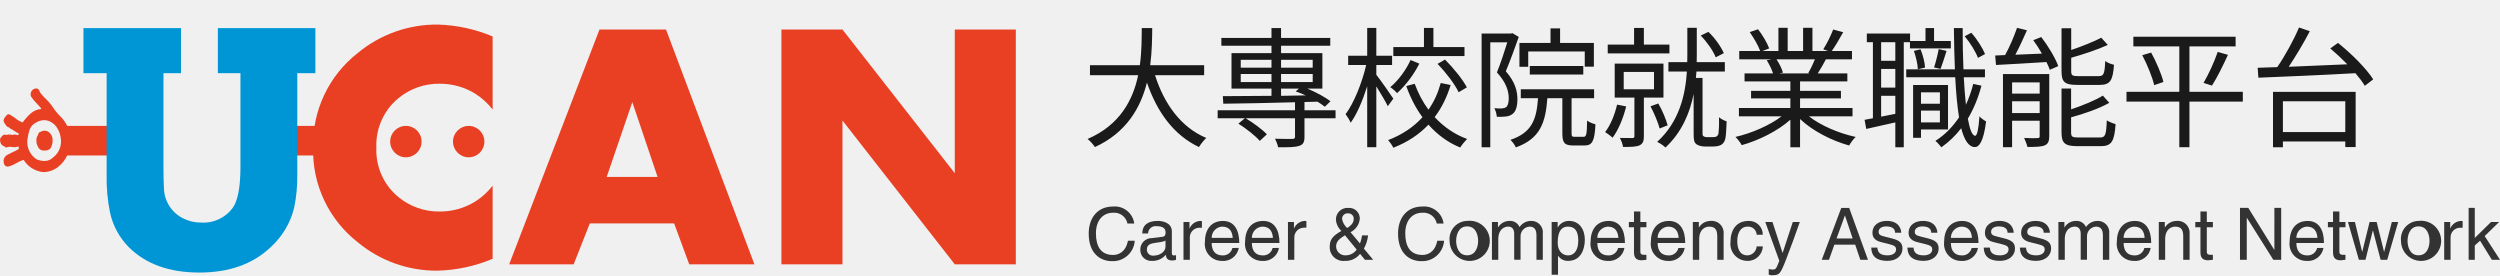
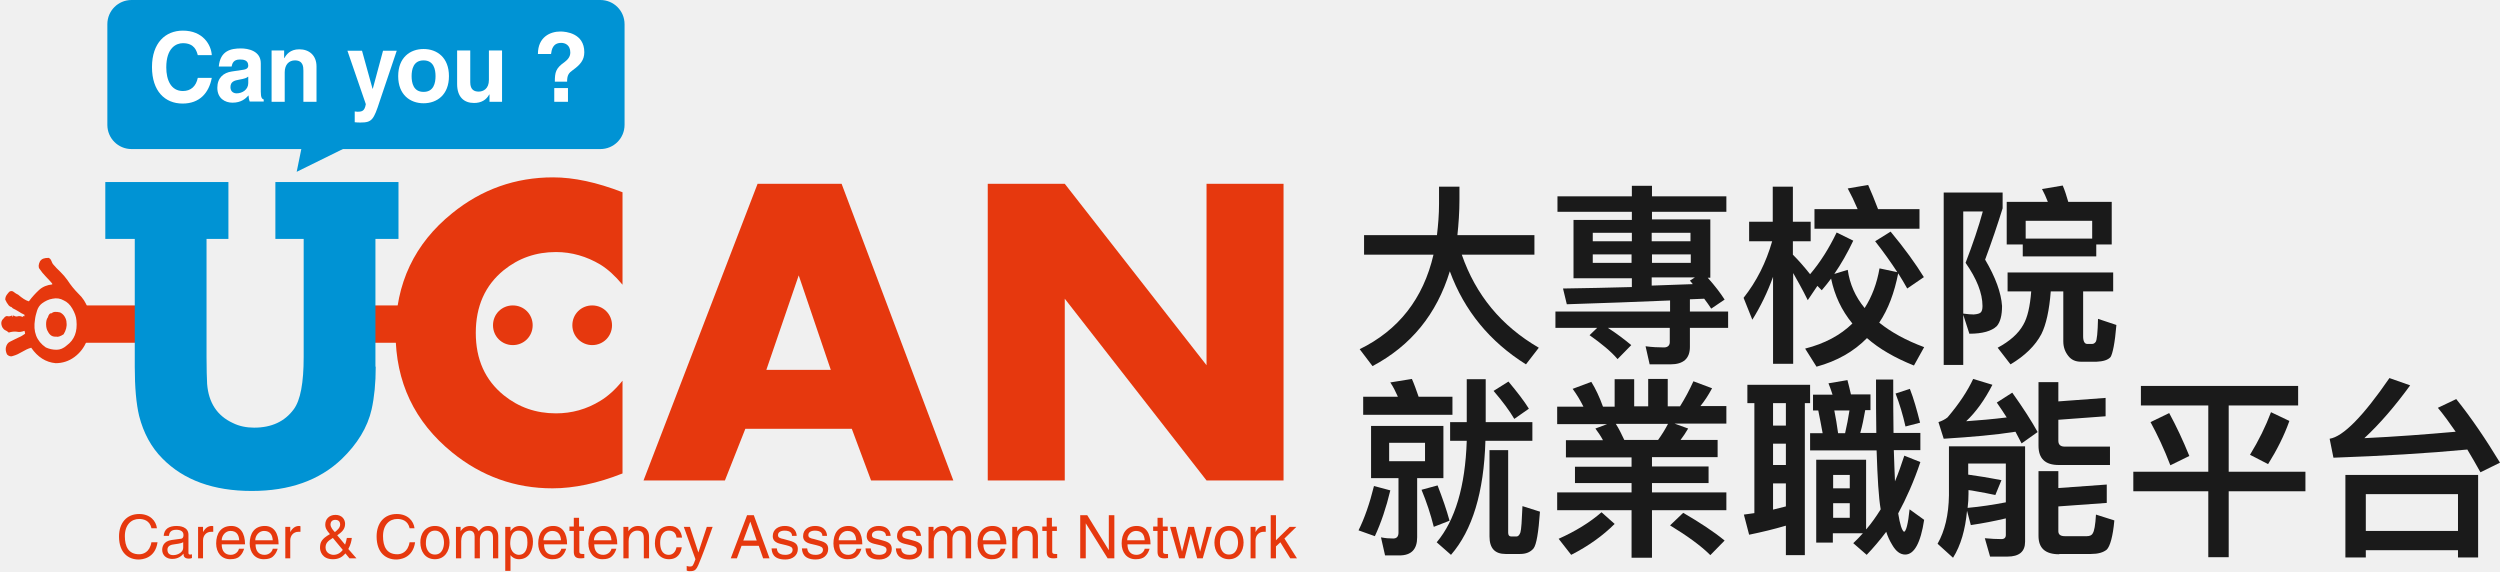
- <svg xmlns="http://www.w3.org/2000/svg" width="346.896" height="38.194" viewBox="0 0 346.896 38.194">
-   <g id="Group_19165" data-name="Group 19165" transform="translate(-24.106 -12.099)">
-     <path id="Path_41319" data-name="Path 41319" d="M29.356,55.324a1.137,1.137,0,0,0-.2.73,1.53,1.53,0,0,0,.2.811.864.864,0,0,0,.924.568,1.089,1.089,0,0,0,.792-.244,2.045,2.045,0,0,0,.329-1.3,1.236,1.236,0,0,0-.2-.648,1.265,1.265,0,0,0-.527-.486,1,1,0,0,0-.924.081Q29.488,54.837,29.356,55.324ZM28.5,49.163a.788.788,0,0,0-.066.811,5.923,5.923,0,0,0,.693.851,10.223,10.223,0,0,1,.692.77v.081a2.486,2.486,0,0,0-1.451.608,7.77,7.77,0,0,0-1.121,1.257,3.507,3.507,0,0,1-1.187-.729,2.742,2.742,0,0,1-.528-.324.368.368,0,0,0-.462,0q-.131.163-.3.364a.818.818,0,0,0-.165.527,2.6,2.6,0,0,0,.4.649.357.357,0,0,0,.264.162c.044,0,.11.054.2.162a5.233,5.233,0,0,1,.627.365,5.046,5.046,0,0,0,.626.364c0,.162-.033.217-.1.162s-.1-.027-.1.081a.624.624,0,0,0-.527-.081.618.618,0,0,1-.527-.082q-.132.325-.132,0a.556.556,0,0,1-.494.082c-.154-.054-.319.028-.495.243-.264.217-.308.541-.132.973a.679.679,0,0,0,.329.324,1.6,1.6,0,0,1,.4.243,1.614,1.614,0,0,1,.857-.081,1.582,1.582,0,0,0,.857-.081.85.85,0,0,1,.067.324,2.079,2.079,0,0,1-.462.284q-.263.121-.593.284t-.627.324a.991.991,0,0,0-.429.648,1.15,1.15,0,0,0,.132.73.543.543,0,0,0,.66.162,4.21,4.21,0,0,0,.989-.445,4.368,4.368,0,0,1,.99-.447,3.621,3.621,0,0,0,2.7,1.7,3.336,3.336,0,0,0,2.045-.689,4.178,4.178,0,0,0,1.385-1.824.867.867,0,0,0,.264-.04.317.317,0,0,1,.264.04l.132-.081H37.2q1.914-.079,3.923-.04t3.924.04c.4-.024.792-.037,1.179-.045v-3.44h-.783q-2.375,0-4.716.081t-4.847.081a4.408,4.408,0,0,1-.825-.081,1.194,1.194,0,0,0-.758.081.453.453,0,0,0-.429-.081.224.224,0,0,1-.3-.081,4.316,4.316,0,0,0-1.022-1.58,9.086,9.086,0,0,1-1.22-1.5,5.389,5.389,0,0,0-.759-.891,8.686,8.686,0,0,1-.759-.811,1.6,1.6,0,0,1-.231-.405.55.55,0,0,0-.3-.324A.735.735,0,0,0,28.5,49.163Zm2.638,4.3a2.185,2.185,0,0,1,.923.891,3.1,3.1,0,0,1,.462,1.3A2.761,2.761,0,0,1,31.466,58.4a1.638,1.638,0,0,1-1.122.486,2.815,2.815,0,0,1-1.187-.243,2.886,2.886,0,0,1-1.187-3.08,5.3,5.3,0,0,1,.231-.973,1.757,1.757,0,0,1,.56-.811,2.747,2.747,0,0,1,1.155-.527A1.78,1.78,0,0,1,31.137,53.459Z" transform="translate(0 -24.45)" fill="#e94024" />
-     <rect id="Rectangle_1579" data-name="Rectangle 1579" width="7.009" height="4.103" transform="translate(33.03 29.568)" fill="#e94024" />
-     <rect id="Rectangle_1580" data-name="Rectangle 1580" width="7.009" height="4.103" transform="translate(62.262 29.568)" fill="#e94024" />
-     <g id="Group_19161" data-name="Group 19161" transform="translate(38.904 18.823)">
-       <path id="Path_41320" data-name="Path 41320" d="M94.828,49.7a21.116,21.116,0,0,1-.444,4.664A10.856,10.856,0,0,1,91.1,59.823Q87.41,63.31,81.235,63.31q-6.285,0-9.817-3.554a9.734,9.734,0,0,1-2.554-4.686,23.554,23.554,0,0,1-.488-5.375V32.216H76.26v16.4q0,1.975.067,2.951a4.775,4.775,0,0,0,2.821,4.3,5.382,5.382,0,0,0,2.354.51,5.034,5.034,0,0,0,4.353-2.02q1.088-1.487,1.088-5.747v-16.4h7.884Z" transform="translate(-68.376 -32.216)" fill="#0096d5" />
+ <svg xmlns="http://www.w3.org/2000/svg" version="1.1" id="圖層_1" x="0px" y="0px" viewBox="0 0 857 195.8" style="enable-background:new 0 0 857 195.8;" xml:space="preserve">
+   <style type="text/css">
+ 	.st0{fill:#1A1A1A;}
+ 	.st1{fill:#E6380E;}
+ 	.st2{fill:#0093D4;}
+ 	.st3{fill:#FFFFFF;}
+ </style>
+   <g>
+     <g>
+       <path class="st0" d="M492.6,80.5c0.4-3.4,0.7-6.9,0.7-10.6v-5.9h7v4.4c0,4.3-0.3,8.4-0.7,12.2H526v6.7h-24.9    c4.8,13.8,13.5,24.4,26.4,31.9l-4.4,5.7C510.8,117.2,502,106.6,497,93c-4.5,14.7-13.3,25.5-26.5,32.5l-4.4-5.8    c13.3-6.5,21.8-17.3,25.3-32.4h-23.8v-6.7H492.6z" />
+       <path class="st0" d="M559.4,75.2v-2.6h-25.5v-5.3h25.5v-3.6h6.9v3.6h25.5v5.3h-25.5v2.6h20v20h-0.9c2.5,2.8,4.4,5.3,5.8,7.5    l-4.6,3.1c-0.7-1.1-1.5-2.2-2.4-3.4l-4.9,0.2v4.2h13.1v5.6h-13.1v6.5c0,4-2.2,6-6.7,6h-7.1l-1.4-6.2c2.2,0.3,4.4,0.4,6.3,0.4    c1.3,0,2-0.7,2-1.8v-4.9h-21.2c3.1,2,5.7,4,8,5.9l-4.7,4.8c-2.2-2.6-5.5-5.3-9.6-8.2l2.6-2.5h-14.3v-5.6h39.3v-3.8    c-11.4,0.5-23.2,0.9-35.4,1.3l-1.3-5.4c8-0.1,15.8-0.3,23.6-0.5v-3h-20v-20H559.4z M559.4,82.7v-2.9H546v2.9H559.4z M559.4,87.2    H546v2.9h13.3V87.2z M566.2,82.7h13.3v-2.9h-13.3V82.7z M579.6,87.2h-13.3v2.9h13.3V87.2z M579.3,96.2l1.7-1.1h-14.8v2.8l14.1-0.5    L579.3,96.2z" />
+       <path class="st0" d="M607.7,76V64h6.9V76h6.1v6.7h-6.1v4.6c2,2,4,4.3,5.9,6.7c3.5-4.1,6.5-8.9,9.1-14.3l5.7,2.8    c-2,4.2-4.1,7.9-6.5,11.4l4.6-1.4c0.7,4.9,2.6,9.2,5.8,13.1c2.5-3.9,4.2-8.4,5.1-13.6l6.1,1.3c-2.2-3.4-4.7-6.9-7.6-10.6l5.3-3.3    c4.9,5.9,8.7,11.2,11.4,15.6l-5.7,3.9c-0.9-1.7-2-3.4-3.1-5.2c-1.3,6.6-3.4,12.3-6.5,16.9c4.1,3.3,9.2,6.1,15.4,8.4l-3.5,6.3    c-6.5-2.6-11.9-5.7-16.1-9.4c-4.5,4.6-10.3,7.9-17.3,9.8l-3.9-6.2c6.7-1.7,12.1-4.6,16.2-8.6c-3.7-4.5-6.1-9.6-7.3-15.4    c-1.1,1.5-2.2,2.8-3.2,4L623,98l-3.3,4.9c-1.8-3.7-3.6-6.8-5-9.3v31.1h-6.9V94.9c-1.9,5.3-4.3,10.2-7.1,14.7l-3-7.5    c4.5-5.7,7.7-12.1,9.8-19.4h-7.9V76H607.7z M636.8,71.7c-1.1-2.6-2.2-4.9-3.4-7.1l7-1.2c1.1,2.4,2.2,5.2,3.4,8.3H658v6.7h-36v-6.7    H636.8z" />
+       <path class="st0" d="M686.5,66v5.4c-1.7,5.5-3.7,11.4-6,17.6c3.6,6.1,5.5,11.4,5.8,15.9c0,3.2-0.6,5.5-1.8,6.9    c-1.8,1.7-4.9,2.6-9.4,2.6l-2.1-6.5v17.2h-6.7V66H686.5z M676.6,107.8c1.2-0.1,2-0.3,2.4-0.7c0.4-0.4,0.6-1.1,0.6-2.2    c0-4.4-2-9.4-5.8-14.8c2.5-6.5,4.5-12.4,5.9-17.6H673v35C674.5,107.7,675.7,107.8,676.6,107.8z M724.4,93.4v6.5h-10.3v15.4    c0,1.7,0.5,2.6,1.4,2.6h1.7c0.5,0,0.9-0.3,1.2-0.7c0.4-0.5,0.7-3.2,0.8-7.9l6.3,2.1c-0.5,6.2-1.3,9.9-2,11c-0.9,1-2.5,1.5-4.8,1.6    h-5.3c-2,0-3.4-0.7-4.4-2c-1.1-1.4-1.7-3-1.7-5V99.9H703c-0.5,6.5-1.6,11.4-3.2,14.6c-2.1,4-5.7,7.5-10.6,10.4l-4.4-5.7    c4.1-2.2,7.1-4.8,8.8-7.9c1.4-2.4,2.3-6.2,2.7-11.4h-8.1v-6.5H724.4z M723.9,83.8h-5.3v4.1h-25.2v-4.1h-5.5V69.2h14.1    c-0.6-1.6-1.3-3.1-2-4.4l7.1-1.2c0.7,1.6,1.3,3.5,1.9,5.6h14.9V83.8z M717.2,81.8v-6.1h-22.8v6.1H717.2z" />
+       <path class="st0" d="M476.6,168.1c-1.4,5.9-3.2,11.2-5.3,15.7l-5.6-2c2-4,3.8-9.1,5.3-15.2L476.6,168.1z M479.2,136    c-0.8-1.8-1.6-3.4-2.6-4.9l7.4-1.2c0.8,1.8,1.5,3.8,2.3,6.1h11.6v6.2h-30.6V136H479.2z M494.8,146v17.9h-9v20.3    c0,4.1-2,6.2-6.1,6.2h-4.9l-1.4-6.2c1.5,0.3,2.8,0.4,4.2,0.4c1.2,0,1.8-0.7,1.8-2v-18.7h-9.4V146H494.8z M488.5,151.8h-12.3v6.3    h12.3V151.8z M496.9,178.5l-5.4,2.1c-1.1-4.4-2.5-8.6-4.2-12.7l5.5-1.5C494.5,170.8,495.9,174.8,496.9,178.5z M509.3,130v14.7h16    v6.4h-16.1c-0.5,17.7-4.5,30.7-11.8,39.1l-4.9-4.3c6.3-7.5,9.8-19.1,10.3-34.8h-5.7v-6.4h5.7V130H509.3z M516.1,189.9    c-3.7,0-5.5-2-5.5-6v-29.6h6.4v28.3c0,0.8,0.3,1.3,1.1,1.3h1.8c0.5,0,1-0.5,1.3-1.4c0.3-1,0.5-4,0.7-9l6,1.9    c-0.5,7.1-1.2,11.3-2.2,12.6c-1.1,1.3-2.6,1.9-4.6,1.9H516.1z M524.1,140.1l-5,3.5c-1.7-2.9-4.1-6.1-7.1-9.6l5.1-3.2    C520.1,134.4,522.5,137.5,524.1,140.1z" />
+       <path class="st0" d="M560.2,129.9v9.4h4.8v-9.4h6.7v9.4h4.2c1.7-2.7,3.2-5.5,4.6-8.6l6.4,2.4c-1.3,2.4-2.6,4.4-4,6.1h8.9v6h-17.8    l4.7,1.7c-0.8,1.4-1.7,2.7-2.6,3.9h12.7v5.9h-22.5v3.2h19.4v5.7h-19.4v3.2h25.5v6.1h-25.5v16.3h-7v-16.3h-25.5v-6.1h25.5v-3.2    h-19.4V160h19.4v-3.2h-22.5v-5.9h12.7c-0.8-1.5-1.7-2.8-2.6-4l4-1.5h-17.1v-6h9c-1.1-2.2-2.3-4.2-3.7-6.1l6.4-2.4    c1.5,2.4,2.8,5.2,4,8.5h4v-9.4H560.2z M553.5,179.6c-4,4-9,7.6-14.9,10.6l-4.3-5.5c5.8-2.6,10.7-5.6,14.7-9.1L553.5,179.6z     M553.9,145.3c1.1,1.7,2,3.6,2.9,5.5h11.6c1.3-1.8,2.4-3.6,3.4-5.5H553.9z M591.2,185.3l-4.9,5c-3.2-3.2-7.9-6.6-13.8-10.2    l4.5-4.3C582.5,179,587.3,182.1,591.2,185.3z" />
+       <path class="st0" d="M620.5,131.9v6.3h-1.8v52.1h-6.5v-10.1c-4.1,1.2-8.2,2.2-12.6,3.1l-1.8-6.9l3.6-0.5v-37.7H599v-6.3H620.5z     M612.2,145.9v-7.7h-4.4v7.7H612.2z M612.2,159.4v-7.3h-4.4v7.3H612.2z M612.2,173.6v-7.9h-4.4v9    C609.3,174.3,610.7,174,612.2,173.6z M639.8,181.4c1.8-2.1,3.4-4.4,4.9-6.8c-0.7-4-1.1-10.8-1.4-20.2h-22.8v-5.9h4.3    c-0.5-2.8-1-5.3-1.5-7.8h-1.8v-5.4h6.7c-0.5-1.5-0.9-2.7-1.4-3.9l6.5-1.1c0.4,1.5,0.8,3.1,1.2,4.9h6.7v5.4h-1.8    c-0.5,2.8-1,5.4-1.7,7.8h5.5c-0.1-5.4-0.1-11.5-0.1-18.3h5.9c0,6.9,0,12.9,0.1,18.3h9.2v5.9h-9.1c0.1,4.1,0.3,7.7,0.4,10.7    c1.2-2.8,2.2-5.8,3.2-8.8l5.5,2.2c-2.2,6.6-4.8,12.4-7.6,17.6c0.6,3.8,1.3,5.9,2,6.3c0.7-0.1,1.4-2.7,1.9-7.7l5,3.6    c-1.2,7.9-3.4,11.9-6.5,11.9c-1.7,0-3.2-1.1-4.5-3.4c-0.8-1.3-1.5-2.8-2-4.4c-2.2,2.9-4.4,5.5-6.7,7.9l-4.6-4    c1.2-1.1,2.2-2.2,3.3-3.4h-10.3v3.2h-5.7v-28.4h17.1V181.4z M634.1,167.4v-4.6h-5.7v4.6H634.1z M634.1,177.5v-5h-5.7v5H634.1z     M634,140.7h-5.2c0.5,2.4,0.9,5,1.3,7.8h2.4C633.1,145.9,633.6,143.3,634,140.7z M658.2,144.9l-5,1.3c-0.9-4-2-7.7-3.4-11.3    l4.9-1.6C656,136.6,657.1,140.5,658.2,144.9z" />
+       <path class="st0" d="M669.5,191.2l-5.3-4.8c2.5-4.4,3.8-9.9,3.9-16.6V153h26.1v32.7c0,3.4-2,5.1-6.1,5.1h-5.9l-1.8-6.3    c2,0.2,4,0.3,5.7,0.3c1,0,1.5-0.5,1.5-1.4v-5.7c-3.8,0.9-7.9,1.7-12,2.3l-1.3-4.9C673.7,181.5,672.2,186.9,669.5,191.2z     M698.5,148.1L693,152c-0.7-1.3-1.4-2.6-2.1-4c-6.9,1.1-15.1,1.8-24.6,2.4l-1.8-5.7c1.2-0.4,2.2-0.9,3.1-1.6    c4-4.7,6.9-9.1,8.8-13.2l6.6,2c-2.6,5.1-5.6,9.3-9,12.5c4.4-0.3,9-0.7,13.9-1.3c-1.1-1.7-2.2-3.4-3.4-5.1l5.3-3.4    C693.5,139.8,696.4,144.3,698.5,148.1z M684,169.7c-2.2-0.5-4.4-0.9-6.7-1.3c-0.9-0.2-1.7-0.3-2.5-0.4v1.3c0,1.6-0.1,3.2-0.3,4.8    c4.5-0.4,8.9-1.1,13.1-1.9v-13.3h-12.9v3.8l5.3,0.8c1.6,0.3,3.6,0.6,6.1,1.1L684,169.7z M705.9,190c-4.8,0-7.1-2.1-7.1-6.3v-22.2    h6.8v5.8l16.6-1.2v6.3l-16.6,1.2v8.5c0,1.1,0.7,1.7,2.2,1.7h7.6c0.9,0,1.7-0.3,2-1c0.5-0.7,0.9-2.8,1.1-6.4l6.3,2    c-0.5,5.6-1.5,8.9-2.6,10c-1.2,1-3,1.5-5.4,1.5H705.9z M705.6,131.1v6.5l16.2-1.2v6.3l-16.2,1.2v7.2c0,1.3,0.7,2,2.2,2h15.5v6.3    h-17.6c-4.6,0-6.9-2.2-6.9-6.6v-21.8H705.6z" />
+       <path class="st0" d="M787.8,132.3v6.7H764v22.7h26.3v6.7H764v22.6h-7v-22.6h-25.7v-6.7H757V139h-23.1v-6.7H787.8z M750.5,156.3    l-6.5,3.2c-2.1-5.5-4.4-10.4-6.8-14.8l6.4-3.1C746,146,748.3,150.9,750.5,156.3z M784.8,144.3c-1.8,5.1-4.3,10-7.3,14.8l-6.2-3.2    c3-4.9,5.4-9.8,7.2-14.6L784.8,144.3z" />
+       <path class="st0" d="M798.6,150.4c4.6-0.7,11.5-7.7,20.5-20.8l7.1,2.5c-5.1,7-10.3,13.1-15.7,18.1c10.7-0.5,21.1-1.3,31.3-2.2    c-2-2.9-4-5.7-6.1-8.2l6.3-3c5.3,6.6,10.2,13.9,15,21.8l-6.7,3.3c-1.5-2.7-3-5.3-4.5-7.8c-13.7,1.3-29,2.2-45.9,2.8L798.6,150.4z     M849.6,191.1h-7v-2.5H811v2.5h-7v-28.3h45.5V191.1z M842.6,182v-12.6H811V182H842.6z" />
    </g>
-     <rect id="Rectangle_1581" data-name="Rectangle 1581" width="13.532" height="6.254" transform="translate(35.687 16)" fill="#0096d5" />
-     <rect id="Rectangle_1582" data-name="Rectangle 1582" width="13.532" height="6.254" transform="translate(54.336 16)" fill="#0096d5" />
-     <g id="Group_19162" data-name="Group 19162" transform="translate(67.554 15.508)">
-       <path id="Path_41321" data-name="Path 41321" d="M179,54.8a20.976,20.976,0,0,1-7.684,1.647,17.064,17.064,0,0,1-11.025-3.937,16.1,16.1,0,0,1-6.2-13.125,16.127,16.127,0,0,1,6.2-13.149,17.162,17.162,0,0,1,11.1-3.938A21.227,21.227,0,0,1,179,23.946V34.087a9.6,9.6,0,0,0-2.438-2.21,9.278,9.278,0,0,0-4.875-1.369,8.8,8.8,0,0,0-5.736,1.986,8.409,8.409,0,0,0-3.083,6.891,8.382,8.382,0,0,0,3.083,6.868,8.8,8.8,0,0,0,5.736,1.986,9.281,9.281,0,0,0,4.875-1.369A9.522,9.522,0,0,0,179,44.659Z" transform="translate(-154.09 -22.299)" fill="#e94024" />
-       <path id="Path_41322" data-name="Path 41322" d="M269.507,56.944h-9.044l-2.1-5.68H246.67l-2.243,5.68h-8.949L248.007,24.37h9.235ZM256.072,44.821,252.564,34.44l-3.555,10.381Z" transform="translate(-208.274 -23.678)" fill="#e94024" />
-       <path id="Path_41323" data-name="Path 41323" d="M381.02,56.944h-8.471l-15.583-19.95v19.95h-8.472V24.37h8.472L372.549,44.3V24.37h8.471Z" transform="translate(-283.514 -23.678)" fill="#e94024" />
-     </g>
-     <path id="Path_41324" data-name="Path 41324" d="M186.074,66.541a2.18,2.18,0,1,1,2.18,2.18A2.18,2.18,0,0,1,186.074,66.541Z" transform="translate(-107.829 -34.794)" fill="#e94024" />
-     <path id="Path_41325" data-name="Path 41325" d="M212.156,66.541a2.179,2.179,0,1,1,2.18,2.18A2.18,2.18,0,0,1,212.156,66.541Z" transform="translate(-125.193 -34.794)" fill="#e94024" />
-     <text id="大專校院就業職能平台" transform="translate(174.238 31.099)" fill="#1a1a1a" font-size="18" font-family="YuGothicUI-Regular, Yu Gothic UI">
-       <tspan x="0" y="0">大專校院就業職能平台</tspan>
-     </text>
-     <g id="Group_19163" data-name="Group 19163" transform="translate(175.175 40.756)">
-       <path id="Path_41326" data-name="Path 41326" d="M481.44,100.189a1.876,1.876,0,0,0-2.016-1.495c-1.3,0-2.357.963-2.357,2.859,0,1.695.6,3,2.387,3,.632,0,1.725-.3,2.056-1.976h.943a3.039,3.039,0,0,1-3.149,2.837c-1.635,0-3.24-1.063-3.24-3.831,0-2.216,1.264-3.75,3.36-3.75a2.726,2.726,0,0,1,2.958,2.357Z" transform="translate(-476.065 -97.832)" fill="#333" />
-       <path id="Path_41327" data-name="Path 41327" d="M497.753,105.547c.04-1.253.872-1.745,2.166-1.745.421,0,1.945.121,1.945,1.464v3.019c0,.221.11.311.291.311a1.583,1.583,0,0,0,.291-.041v.642a1.621,1.621,0,0,1-.481.1c-.782,0-.9-.4-.933-.8a2.383,2.383,0,0,1-1.9.852,1.512,1.512,0,0,1-1.645-1.515,1.576,1.576,0,0,1,1.595-1.645l1.454-.18c.211-.02.461-.1.461-.622,0-.551-.4-.852-1.233-.852a1.044,1.044,0,0,0-1.2,1.012Zm3.229.973c-.14.11-.361.191-1.454.332-.431.06-1.123.19-1.123.852a.829.829,0,0,0,.952.913c.822,0,1.625-.532,1.625-1.233Z" transform="translate(-490.33 -101.806)" fill="#333" />
-       <path id="Path_41328" data-name="Path 41328" d="M516.289,109.2h-.882v-5.245h.832v.872h.02a1.7,1.7,0,0,1,1.474-1.023.71.71,0,0,1,.23.03v.913h-.331a1.333,1.333,0,0,0-1.344,1.4Z" transform="translate(-502.257 -101.806)" fill="#333" />
-       <path id="Path_41329" data-name="Path 41329" d="M528.993,107.553a2.183,2.183,0,0,1-2.357,1.8,2.356,2.356,0,0,1-2.346-2.628c0-1.625.782-2.918,2.517-2.918,1.514,0,2.256,1.2,2.256,3.059h-3.831c0,1.094.512,1.725,1.524,1.725a1.332,1.332,0,0,0,1.354-1.033Zm-.842-1.394c-.05-.812-.391-1.565-1.464-1.565a1.54,1.54,0,0,0-1.454,1.565Z" transform="translate(-508.171 -101.806)" fill="#333" />
-       <path id="Path_41330" data-name="Path 41330" d="M545.678,107.553a2.183,2.183,0,0,1-2.357,1.8,2.357,2.357,0,0,1-2.347-2.628c0-1.625.783-2.918,2.518-2.918,1.514,0,2.256,1.2,2.256,3.059h-3.831c0,1.094.512,1.725,1.524,1.725a1.332,1.332,0,0,0,1.354-1.033Zm-.842-1.394c-.05-.812-.391-1.565-1.464-1.565a1.54,1.54,0,0,0-1.454,1.565Z" transform="translate(-519.278 -101.806)" fill="#333" />
-       <path id="Path_41331" data-name="Path 41331" d="M559.652,109.2h-.882v-5.245h.833v.872h.02A1.7,1.7,0,0,1,561.1,103.8a.713.713,0,0,1,.231.03v.913H561a1.333,1.333,0,0,0-1.344,1.4Z" transform="translate(-531.126 -101.806)" fill="#333" />
-       <path id="Path_41332" data-name="Path 41332" d="M582.143,105.6H581l-.672-.822a2.508,2.508,0,0,1-2.1.973,1.893,1.893,0,0,1-2.116-1.886c0-.983.291-1.515,1.625-2.267a2.318,2.318,0,0,1-.762-1.594,1.591,1.591,0,0,1,1.7-1.6,1.467,1.467,0,0,1,1.615,1.484A2.3,2.3,0,0,1,579,101.771l1.314,1.565a4.965,4.965,0,0,0,.291-1.123h.832a4.775,4.775,0,0,1-.582,1.835Zm-3.911-3.4c-.773.491-1.234.823-1.234,1.594a1.264,1.264,0,0,0,1.293,1.193,1.877,1.877,0,0,0,1.565-.8Zm1.213-2.246a.732.732,0,0,0-.772-.793.748.748,0,0,0-.842.782,2.133,2.133,0,0,0,.712,1.253C578.924,100.939,579.445,100.568,579.445,99.957Z" transform="translate(-542.674 -98.211)" fill="#333" />
-       <path id="Path_41333" data-name="Path 41333" d="M609.849,100.189a1.876,1.876,0,0,0-2.015-1.495c-1.3,0-2.357.963-2.357,2.859,0,1.695.6,3,2.387,3,.632,0,1.725-.3,2.056-1.976h.943a3.039,3.039,0,0,1-3.149,2.837c-1.634,0-3.239-1.063-3.239-3.831,0-2.216,1.264-3.75,3.36-3.75a2.726,2.726,0,0,1,2.958,2.357Z" transform="translate(-561.553 -97.832)" fill="#333" />
-       <path id="Path_41334" data-name="Path 41334" d="M628.307,103.8a2.79,2.79,0,1,1-2.437,2.768A2.51,2.51,0,0,1,628.307,103.8Zm0,4.774c1.263,0,1.524-1.3,1.524-2.007s-.261-2.006-1.524-2.006-1.525,1.3-1.525,2.006S627.044,108.576,628.307,108.576Z" transform="translate(-575.797 -101.806)" fill="#333" />
-       <path id="Path_41335" data-name="Path 41335" d="M643.455,103.952h.833v.742h.02a1.839,1.839,0,0,1,1.584-.893,1.42,1.42,0,0,1,1.395.853,1.92,1.92,0,0,1,1.6-.853,1.58,1.58,0,0,1,1.625,1.765v3.63h-.882v-3.389c0-.722-.221-1.214-.972-1.214a1.332,1.332,0,0,0-1.234,1.4v3.2h-.883v-3.63c0-.441-.17-.973-.822-.973-.5,0-1.384.321-1.384,1.745V109.2h-.883Z" transform="translate(-587.504 -101.806)" fill="#333" />
-       <path id="Path_41336" data-name="Path 41336" d="M668.243,103.952h.833v.742h.02a1.774,1.774,0,0,1,1.565-.893c1.394,0,2.186,1.143,2.186,2.618,0,1.253-.521,2.928-2.307,2.928a1.577,1.577,0,0,1-1.394-.7h-.02v2.627h-.883Zm2.277,4.633c.963,0,1.414-.872,1.414-2.026,0-.671-.07-1.965-1.434-1.965-1.274,0-1.414,1.374-1.414,2.226C669.085,108.215,669.958,108.586,670.52,108.586Z" transform="translate(-604.007 -101.806)" fill="#333" />
-       <path id="Path_41337" data-name="Path 41337" d="M689.092,107.553a2.183,2.183,0,0,1-2.357,1.8,2.356,2.356,0,0,1-2.347-2.628c0-1.625.782-2.918,2.517-2.918,1.515,0,2.257,1.2,2.257,3.059h-3.831c0,1.094.511,1.725,1.524,1.725a1.332,1.332,0,0,0,1.354-1.033Zm-.843-1.394c-.05-.812-.391-1.565-1.464-1.565a1.54,1.54,0,0,0-1.454,1.565Z" transform="translate(-614.755 -101.806)" fill="#333" />
-       <path id="Path_41338" data-name="Path 41338" d="M701.887,102.068v3.41c0,.411.351.411.531.411h.311v.692c-.321.03-.572.07-.661.07-.873,0-1.063-.491-1.063-1.123v-3.46h-.712v-.732h.712V99.872h.882v1.464h.842v.732Z" transform="translate(-625.344 -99.19)" fill="#333" />
-       <path id="Path_41339" data-name="Path 41339" d="M714.12,107.553a2.182,2.182,0,0,1-2.357,1.8,2.356,2.356,0,0,1-2.346-2.628c0-1.625.782-2.918,2.517-2.918,1.514,0,2.257,1.2,2.257,3.059h-3.831c0,1.094.511,1.725,1.525,1.725a1.333,1.333,0,0,0,1.354-1.033Zm-.842-1.394c-.05-.812-.391-1.565-1.464-1.565a1.54,1.54,0,0,0-1.454,1.565Z" transform="translate(-631.418 -101.806)" fill="#333" />
-       <path id="Path_41340" data-name="Path 41340" d="M731.122,109.2h-.882v-3.229c0-.913-.261-1.374-1.123-1.374-.5,0-1.384.321-1.384,1.745V109.2h-.883v-5.245h.833v.742h.02a1.9,1.9,0,0,1,1.584-.893,1.658,1.658,0,0,1,1.835,1.825Z" transform="translate(-643.024 -101.806)" fill="#333" />
-       <path id="Path_41341" data-name="Path 41341" d="M746.116,105.718a1.168,1.168,0,0,0-1.244-1.124c-1.093,0-1.444,1.043-1.444,1.975,0,.9.221,2.016,1.434,2.016a1.336,1.336,0,0,0,1.253-1.243h.852a2.074,2.074,0,0,1-2.136,2.006,2.356,2.356,0,0,1-2.347-2.628c0-1.625.782-2.918,2.517-2.918a1.892,1.892,0,0,1,1.966,1.916Z" transform="translate(-653.434 -101.806)" fill="#333" />
-       <path id="Path_41342" data-name="Path 41342" d="M760.741,104.252h.973c-.612,1.715-1.214,3.43-1.885,5.145-.833,2.126-.923,2.247-2.056,2.247a1.28,1.28,0,0,1-.371-.081v-.8a1.528,1.528,0,0,0,.532.091c.461,0,.511-.131.933-1.214l-1.946-5.385h1l1.394,4.272h.02Z" transform="translate(-663.043 -102.106)" fill="#333" />
-       <path id="Path_41343" data-name="Path 41343" d="M782.112,103.506l-.752,2.1h-1l2.708-7.2h1.1l2.608,7.2h-1.063l-.712-2.1Zm2.537-.862-1.063-3.169h-.02l-1.153,3.169Z" transform="translate(-678.646 -98.211)" fill="#333" />
-       <path id="Path_41344" data-name="Path 41344" d="M804.223,105.447c-.01-.331-.13-.883-1.243-.883-.271,0-1.043.091-1.043.742,0,.432.271.531.953.7l.882.221c1.093.27,1.474.672,1.474,1.383,0,1.083-.893,1.735-2.076,1.735-2.076,0-2.226-1.2-2.256-1.835h.852c.03.41.15,1.073,1.394,1.073.632,0,1.2-.25,1.2-.832,0-.421-.291-.561-1.043-.752l-1.023-.251c-.732-.181-1.214-.552-1.214-1.273,0-1.154.953-1.675,1.986-1.675,1.875,0,2.006,1.384,2.006,1.645Z" transform="translate(-692.332 -101.806)" fill="#333" />
-       <path id="Path_41345" data-name="Path 41345" d="M819.227,105.447c-.01-.331-.13-.883-1.243-.883-.27,0-1.042.091-1.042.742,0,.432.27.531.952.7l.883.221c1.093.27,1.474.672,1.474,1.383,0,1.083-.893,1.735-2.076,1.735-2.076,0-2.226-1.2-2.256-1.835h.852c.03.41.15,1.073,1.394,1.073.632,0,1.2-.25,1.2-.832,0-.421-.291-.561-1.043-.752l-1.023-.251c-.732-.181-1.213-.552-1.213-1.273,0-1.154.953-1.675,1.985-1.675,1.875,0,2.006,1.384,2.006,1.645Z" transform="translate(-702.321 -101.806)" fill="#333" />
-       <path id="Path_41346" data-name="Path 41346" d="M835.866,107.553a2.183,2.183,0,0,1-2.357,1.8,2.356,2.356,0,0,1-2.346-2.628c0-1.625.782-2.918,2.517-2.918,1.514,0,2.257,1.2,2.257,3.059h-3.831c0,1.094.511,1.725,1.524,1.725a1.332,1.332,0,0,0,1.354-1.033Zm-.842-1.394c-.05-.812-.391-1.565-1.464-1.565a1.54,1.54,0,0,0-1.454,1.565Z" transform="translate(-712.47 -101.806)" fill="#333" />
-       <path id="Path_41347" data-name="Path 41347" d="M850.917,105.447c-.01-.331-.13-.883-1.243-.883-.271,0-1.043.091-1.043.742,0,.432.27.531.953.7l.883.221c1.093.27,1.474.672,1.474,1.383,0,1.083-.892,1.735-2.076,1.735-2.076,0-2.226-1.2-2.256-1.835h.852c.031.41.151,1.073,1.394,1.073.632,0,1.2-.25,1.2-.832,0-.421-.291-.561-1.043-.752l-1.023-.251c-.732-.181-1.213-.552-1.213-1.273,0-1.154.953-1.675,1.985-1.675,1.875,0,2.006,1.384,2.006,1.645Z" transform="translate(-723.418 -101.806)" fill="#333" />
-       <path id="Path_41348" data-name="Path 41348" d="M865.921,105.447c-.01-.331-.13-.883-1.243-.883-.271,0-1.043.091-1.043.742,0,.432.271.531.953.7l.883.221c1.093.27,1.474.672,1.474,1.383,0,1.083-.893,1.735-2.076,1.735-2.076,0-2.226-1.2-2.256-1.835h.852c.03.41.151,1.073,1.394,1.073.632,0,1.2-.25,1.2-.832,0-.421-.291-.561-1.043-.752L864,106.75c-.732-.181-1.213-.552-1.213-1.273,0-1.154.953-1.675,1.986-1.675,1.875,0,2.005,1.384,2.005,1.645Z" transform="translate(-733.407 -101.806)" fill="#333" />
-       <path id="Path_41349" data-name="Path 41349" d="M878.606,103.952h.832v.742h.02a1.839,1.839,0,0,1,1.584-.893,1.419,1.419,0,0,1,1.394.853,1.921,1.921,0,0,1,1.6-.853,1.58,1.58,0,0,1,1.625,1.765v3.63h-.882v-3.389c0-.722-.221-1.214-.973-1.214a1.332,1.332,0,0,0-1.233,1.4v3.2H881.7v-3.63c0-.441-.171-.973-.823-.973-.5,0-1.384.321-1.384,1.745V109.2h-.882Z" transform="translate(-744.055 -101.806)" fill="#333" />
-       <path id="Path_41350" data-name="Path 41350" d="M907.557,107.553a2.182,2.182,0,0,1-2.357,1.8,2.356,2.356,0,0,1-2.346-2.628c0-1.625.782-2.918,2.517-2.918,1.515,0,2.257,1.2,2.257,3.059H903.8c0,1.094.511,1.725,1.524,1.725a1.332,1.332,0,0,0,1.354-1.033Zm-.842-1.394c-.05-.812-.391-1.565-1.464-1.565a1.54,1.54,0,0,0-1.454,1.565Z" transform="translate(-760.198 -101.806)" fill="#333" />
-       <path id="Path_41351" data-name="Path 41351" d="M924.561,109.2h-.882v-3.229c0-.913-.261-1.374-1.124-1.374-.5,0-1.384.321-1.384,1.745V109.2h-.883v-5.245h.833v.742h.02a1.9,1.9,0,0,1,1.585-.893,1.658,1.658,0,0,1,1.835,1.825Z" transform="translate(-771.805 -101.806)" fill="#333" />
-       <path id="Path_41352" data-name="Path 41352" d="M937.038,102.068v3.41c0,.411.351.411.531.411h.311v.692c-.321.03-.572.07-.662.07-.872,0-1.063-.491-1.063-1.123v-3.46h-.712v-.732h.712V99.872h.883v1.464h.843v.732Z" transform="translate(-781.894 -99.19)" fill="#333" />
-       <path id="Path_41353" data-name="Path 41353" d="M958.763,98.4h.943v7.2h-1.094l-3.661-5.816h-.02V105.6h-.943V98.4h1.154l3.6,5.817h.02Z" transform="translate(-794.241 -98.211)" fill="#333" />
-       <path id="Path_41354" data-name="Path 41354" d="M979.279,107.553a2.183,2.183,0,0,1-2.356,1.8,2.356,2.356,0,0,1-2.347-2.628c0-1.625.782-2.918,2.517-2.918,1.514,0,2.256,1.2,2.256,3.059h-3.831c0,1.094.511,1.725,1.524,1.725a1.332,1.332,0,0,0,1.354-1.033Zm-.842-1.394c-.05-.812-.391-1.565-1.464-1.565a1.54,1.54,0,0,0-1.454,1.565Z" transform="translate(-807.946 -101.806)" fill="#333" />
-       <path id="Path_41355" data-name="Path 41355" d="M992.075,102.068v3.41c0,.411.351.411.532.411h.311v.692c-.321.03-.571.07-.661.07-.872,0-1.063-.491-1.063-1.123v-3.46h-.712v-.732h.712V99.872h.882v1.464h.842v.732Z" transform="translate(-818.535 -99.19)" fill="#333" />
-       <path id="Path_41356" data-name="Path 41356" d="M1001.25,109.5h-.912l-1.514-5.245h.962l1,4.122h.02l1.013-4.122h.983l1.023,4.122h.02l1.063-4.122h.882l-1.524,5.245h-.913l-1.063-4.061h-.02Z" transform="translate(-824.09 -102.106)" fill="#333" />
-       <path id="Path_41357" data-name="Path 41357" d="M1023.256,103.8a2.79,2.79,0,1,1-2.437,2.768A2.51,2.51,0,0,1,1023.256,103.8Zm0,4.774c1.264,0,1.525-1.3,1.525-2.007s-.261-2.006-1.525-2.006-1.524,1.3-1.524,2.006S1021.993,108.576,1023.256,108.576Z" transform="translate(-838.733 -101.806)" fill="#333" />
-       <path id="Path_41358" data-name="Path 41358" d="M1039.647,109.2h-.883v-5.245h.833v.872h.02a1.7,1.7,0,0,1,1.474-1.023.721.721,0,0,1,.232.03v.913h-.332a1.333,1.333,0,0,0-1.343,1.4Z" transform="translate(-850.68 -101.806)" fill="#333" />
-       <path id="Path_41359" data-name="Path 41359" d="M1053.261,105.6h-1.133l-1.634-2.647-.732.661V105.6h-.852V98.4h.852v4.171l2.256-2.216h1.123l-2.006,1.956Z" transform="translate(-857.434 -98.211)" fill="#333" />
+     <g>
+       <g>
+         <path class="st1" d="M51.9,181c-0.6-2.6-2.7-3.1-4.2-3.1c-2.7,0-4.9,2-4.9,5.9c0,3.5,1.2,6.2,4.9,6.2c1.3,0,3.6-0.6,4.2-4.1H54     c-0.8,5.6-5.4,5.9-6.5,5.9c-3.4,0-6.7-2.2-6.7-7.9c0-4.6,2.6-7.7,6.9-7.7c3.8,0,5.8,2.4,6.1,4.9H51.9z" />
+         <path class="st1" d="M56.1,183.9c0.1-2.6,1.8-3.6,4.5-3.6c0.9,0,4,0.2,4,3v6.2c0,0.5,0.2,0.6,0.6,0.6c0.2,0,0.4,0,0.6-0.1v1.3     c-0.3,0.1-0.6,0.2-1,0.2c-1.6,0-1.9-0.8-1.9-1.7c-0.7,0.8-1.8,1.8-3.9,1.8c-2,0-3.4-1.3-3.4-3.1c0-0.9,0.3-3,3.3-3.4l3-0.4     c0.4,0,1-0.2,1-1.3c0-1.1-0.8-1.8-2.5-1.8c-2.1,0-2.4,1.3-2.5,2.1H56.1z M62.7,185.9c-0.3,0.2-0.7,0.4-3,0.7     c-0.9,0.1-2.3,0.4-2.3,1.8c0,1.2,0.6,1.9,2,1.9c1.7,0,3.4-1.1,3.4-2.5V185.9z" />
+         <path class="st1" d="M69.7,191.4h-1.8v-10.8h1.7v1.8h0c0.7-1.3,1.7-2.1,3-2.1c0.2,0,0.3,0,0.5,0.1v1.9h-0.7     c-1.7,0-2.8,1.3-2.8,2.9V191.4z" />
+         <path class="st1" d="M83.7,188c-0.1,0.5-0.6,2-1.9,3c-0.5,0.3-1.2,0.7-2.9,0.7c-3,0-4.8-2.3-4.8-5.4c0-3.4,1.6-6,5.2-6     c3.1,0,4.7,2.5,4.7,6.3H76c0,2.3,1.1,3.6,3.1,3.6c1.7,0,2.7-1.3,2.8-2.1H83.7z M82,185.2c-0.1-1.7-0.8-3.2-3-3.2     c-1.7,0-3,1.6-3,3.2H82z" />
+         <path class="st1" d="M95.2,188c-0.1,0.5-0.6,2-1.9,3c-0.5,0.3-1.2,0.7-2.9,0.7c-3,0-4.8-2.3-4.8-5.4c0-3.4,1.6-6,5.2-6     c3.1,0,4.7,2.5,4.7,6.3h-7.9c0,2.3,1.1,3.6,3.1,3.6c1.7,0,2.7-1.3,2.8-2.1H95.2z M93.5,185.2c-0.1-1.7-0.8-3.2-3-3.2     c-1.7,0-3,1.6-3,3.2H93.5z" />
+         <path class="st1" d="M99.6,191.4h-1.8v-10.8h1.7v1.8h0c0.7-1.3,1.7-2.1,3-2.1c0.2,0,0.3,0,0.5,0.1v1.9h-0.7     c-1.7,0-2.8,1.3-2.8,2.9V191.4z" />
+         <path class="st1" d="M122.2,191.4h-2.4l-1.4-1.7c-1,1.2-2.2,2-4.3,2c-3.7,0-4.4-2.8-4.4-3.9c0-2,0.6-3.1,3.4-4.7     c-1.1-1.3-1.6-2-1.6-3.3c0-1.7,1.2-3.3,3.5-3.3c2.3,0,3.3,1.6,3.3,3.1c0,2.1-1.6,3.1-2.7,3.9l2.7,3.2c0.3-0.9,0.4-1.2,0.6-2.3     h1.7c-0.1,1-0.4,2.4-1.2,3.8L122.2,191.4z M114.1,184.4c-1.6,1-2.5,1.7-2.5,3.3c0,1.9,1.8,2.5,2.7,2.5c1.3,0,2.4-0.6,3.2-1.7     L114.1,184.4z M116.6,179.8c0-1.3-1-1.6-1.6-1.6c-1.5,0-1.7,1.1-1.7,1.6c0,1,0.9,2,1.5,2.6C115.5,181.8,116.6,181,116.6,179.8z" />
+         <path class="st1" d="M140.4,181c-0.6-2.6-2.7-3.1-4.2-3.1c-2.7,0-4.9,2-4.9,5.9c0,3.5,1.2,6.2,4.9,6.2c1.3,0,3.6-0.6,4.2-4.1h1.9     c-0.8,5.6-5.4,5.9-6.5,5.9c-3.4,0-6.7-2.2-6.7-7.9c0-4.6,2.6-7.7,6.9-7.7c3.8,0,5.8,2.4,6.1,4.9H140.4z" />
+         <path class="st1" d="M149.1,180.3c3.5,0,5,2.9,5,5.7c0,2.8-1.6,5.7-5,5.7c-3.5,0-5-2.9-5-5.7C144,183.2,145.6,180.3,149.1,180.3z      M149.1,190.1c2.6,0,3.1-2.7,3.1-4.1c0-1.4-0.5-4.1-3.1-4.1s-3.1,2.7-3.1,4.1C145.9,187.4,146.5,190.1,149.1,190.1z" />
+         <path class="st1" d="M156.2,180.6h1.7v1.5h0c0.4-0.6,1.3-1.8,3.3-1.8c1.9,0,2.6,1.2,2.9,1.8c0.9-1,1.6-1.8,3.3-1.8     c1.2,0,3.4,0.6,3.4,3.6v7.5h-1.8v-7c0-1.5-0.5-2.5-2-2.5c-1.5,0-2.5,1.4-2.5,2.9v6.6h-1.8v-7.5c0-0.9-0.4-2-1.7-2     c-1,0-2.9,0.7-2.9,3.6v5.9h-1.8V180.6z" />
+         <path class="st1" d="M173.3,180.6h1.7v1.5h0c0.4-0.6,1.3-1.8,3.2-1.8c2.9,0,4.5,2.4,4.5,5.4c0,2.6-1.1,6-4.8,6     c-1.4,0-2.4-0.7-2.9-1.4h0v5.4h-1.8V180.6z M177.9,190.2c2,0,2.9-1.8,2.9-4.2c0-1.4-0.1-4.1-3-4.1c-2.6,0-2.9,2.8-2.9,4.6     C175,189.4,176.8,190.2,177.9,190.2z" />
+         <path class="st1" d="M194.1,188c-0.1,0.5-0.6,2-1.9,3c-0.5,0.3-1.2,0.7-2.9,0.7c-3,0-4.8-2.3-4.8-5.4c0-3.4,1.6-6,5.2-6     c3.1,0,4.7,2.5,4.7,6.3h-7.9c0,2.3,1.1,3.6,3.1,3.6c1.7,0,2.7-1.3,2.8-2.1H194.1z M192.3,185.2c-0.1-1.7-0.8-3.2-3-3.2     c-1.7,0-3,1.6-3,3.2H192.3z" />
+         <path class="st1" d="M198.6,182.1v7c0,0.8,0.7,0.8,1.1,0.8h0.6v1.4c-0.7,0.1-1.2,0.1-1.4,0.1c-1.8,0-2.2-1-2.2-2.3v-7.1h-1.5     v-1.5h1.5v-3h1.8v3h1.7v1.5H198.6z" />
+         <path class="st1" d="M211.3,188c-0.1,0.5-0.6,2-1.9,3c-0.5,0.3-1.2,0.7-2.9,0.7c-3,0-4.8-2.3-4.8-5.4c0-3.4,1.6-6,5.2-6     c3.1,0,4.7,2.5,4.7,6.3h-7.9c0,2.3,1.1,3.6,3.1,3.6c1.7,0,2.7-1.3,2.8-2.1H211.3z M209.6,185.2c-0.1-1.7-0.8-3.2-3-3.2     c-1.7,0-3,1.6-3,3.2H209.6z" />
+         <path class="st1" d="M222.5,191.4h-1.8v-6.7c0-1.9-0.5-2.8-2.3-2.8c-1,0-2.9,0.7-2.9,3.6v5.9h-1.8v-10.8h1.7v1.5h0     c0.4-0.6,1.4-1.8,3.3-1.8c1.7,0,3.8,0.7,3.8,3.8V191.4z" />
+         <path class="st1" d="M231.9,184.2c-0.2-1.4-1-2.3-2.6-2.3c-2.3,0-3,2.2-3,4.1c0,1.9,0.5,4.2,3,4.2c1.2,0,2.3-0.9,2.6-2.6h1.8     c-0.2,1.7-1.2,4.1-4.4,4.1c-3,0-4.8-2.3-4.8-5.4c0-3.4,1.6-6,5.2-6c2.8,0,3.9,2.1,4.1,4H231.9z" />
+         <path class="st1" d="M242.3,180.6h2c-1.3,3.5-2.5,7.1-3.9,10.6c-1.7,4.4-1.9,4.6-4.2,4.6c-0.3,0-0.5-0.1-0.8-0.2V194     c0.2,0.1,0.6,0.2,1.1,0.2c1,0,1.1-0.3,1.9-2.5l-4-11.1h2.1l2.9,8.8h0L242.3,180.6z" />
+         <path class="st1" d="M254.2,187.1l-1.6,4.3h-2.1l5.6-14.8h2.3l5.4,14.8h-2.2l-1.5-4.3H254.2z M259.4,185.3l-2.2-6.5h0l-2.4,6.5     H259.4z" />
+         <path class="st1" d="M271.5,183.7c0-0.7-0.3-1.8-2.6-1.8c-0.6,0-2.2,0.2-2.2,1.5c0,0.9,0.6,1.1,2,1.4l1.8,0.5     c2.3,0.6,3,1.4,3,2.9c0,2.2-1.8,3.6-4.3,3.6c-4.3,0-4.6-2.5-4.7-3.8h1.8c0.1,0.8,0.3,2.2,2.9,2.2c1.3,0,2.5-0.5,2.5-1.7     c0-0.9-0.6-1.2-2.2-1.6l-2.1-0.5c-1.5-0.4-2.5-1.1-2.5-2.6c0-2.4,2-3.5,4.1-3.5c3.9,0,4.1,2.9,4.1,3.4H271.5z" />
+         <path class="st1" d="M281.9,183.7c0-0.7-0.3-1.8-2.6-1.8c-0.6,0-2.2,0.2-2.2,1.5c0,0.9,0.6,1.1,2,1.4l1.8,0.5     c2.3,0.6,3,1.4,3,2.9c0,2.2-1.8,3.6-4.3,3.6c-4.3,0-4.6-2.5-4.7-3.8h1.8c0.1,0.8,0.3,2.2,2.9,2.2c1.3,0,2.5-0.5,2.5-1.7     c0-0.9-0.6-1.2-2.2-1.6l-2.1-0.5c-1.5-0.4-2.5-1.1-2.5-2.6c0-2.4,2-3.5,4.1-3.5c3.9,0,4.1,2.9,4.1,3.4H281.9z" />
+         <path class="st1" d="M295.3,188c-0.1,0.5-0.6,2-1.9,3c-0.5,0.3-1.2,0.7-2.9,0.7c-3,0-4.8-2.3-4.8-5.4c0-3.4,1.6-6,5.2-6     c3.1,0,4.7,2.5,4.7,6.3h-7.9c0,2.3,1.1,3.6,3.1,3.6c1.7,0,2.7-1.3,2.8-2.1H295.3z M293.5,185.2c-0.1-1.7-0.8-3.2-3-3.2     c-1.7,0-3,1.6-3,3.2H293.5z" />
+         <path class="st1" d="M303.7,183.7c0-0.7-0.3-1.8-2.6-1.8c-0.6,0-2.2,0.2-2.2,1.5c0,0.9,0.6,1.1,2,1.4l1.8,0.5     c2.3,0.6,3,1.4,3,2.9c0,2.2-1.8,3.6-4.3,3.6c-4.3,0-4.6-2.5-4.7-3.8h1.8c0.1,0.8,0.3,2.2,2.9,2.2c1.3,0,2.5-0.5,2.5-1.7     c0-0.9-0.6-1.2-2.2-1.6l-2.1-0.5c-1.5-0.4-2.5-1.1-2.5-2.6c0-2.4,2-3.5,4.1-3.5c3.9,0,4.1,2.9,4.1,3.4H303.7z" />
+         <path class="st1" d="M314.1,183.7c0-0.7-0.3-1.8-2.6-1.8c-0.6,0-2.2,0.2-2.2,1.5c0,0.9,0.6,1.1,2,1.4l1.8,0.5     c2.3,0.6,3,1.4,3,2.9c0,2.2-1.8,3.6-4.3,3.6c-4.3,0-4.6-2.5-4.7-3.8h1.8c0.1,0.8,0.3,2.2,2.9,2.2c1.3,0,2.5-0.5,2.5-1.7     c0-0.9-0.6-1.2-2.2-1.6l-2.1-0.5c-1.5-0.4-2.5-1.1-2.5-2.6c0-2.4,2-3.5,4.1-3.5c3.9,0,4.1,2.9,4.1,3.4H314.1z" />
+         <path class="st1" d="M318.3,180.6h1.7v1.5h0c0.4-0.6,1.3-1.8,3.3-1.8c1.9,0,2.6,1.2,2.9,1.8c0.9-1,1.6-1.8,3.3-1.8     c1.2,0,3.4,0.6,3.4,3.6v7.5H331v-7c0-1.5-0.5-2.5-2-2.5c-1.5,0-2.5,1.4-2.5,2.9v6.6h-1.8v-7.5c0-0.9-0.4-2-1.7-2     c-1,0-2.9,0.7-2.9,3.6v5.9h-1.8V180.6z" />
+         <path class="st1" d="M344.7,188c-0.1,0.5-0.6,2-1.9,3c-0.5,0.3-1.2,0.7-2.9,0.7c-3,0-4.8-2.3-4.8-5.4c0-3.4,1.6-6,5.2-6     c3.1,0,4.7,2.5,4.7,6.3h-7.9c0,2.3,1.1,3.6,3.1,3.6c1.7,0,2.7-1.3,2.8-2.1H344.7z M342.9,185.2c-0.1-1.7-0.8-3.2-3-3.2     c-1.7,0-3,1.6-3,3.2H342.9z" />
+         <path class="st1" d="M355.8,191.4H354v-6.7c0-1.9-0.5-2.8-2.3-2.8c-1,0-2.9,0.7-2.9,3.6v5.9H347v-10.8h1.7v1.5h0     c0.4-0.6,1.4-1.8,3.3-1.8c1.7,0,3.8,0.7,3.8,3.8V191.4z" />
+         <path class="st1" d="M360.7,182.1v7c0,0.8,0.7,0.8,1.1,0.8h0.6v1.4c-0.7,0.1-1.2,0.1-1.4,0.1c-1.8,0-2.2-1-2.2-2.3v-7.1h-1.5     v-1.5h1.5v-3h1.8v3h1.7v1.5H360.7z" />
+         <path class="st1" d="M380.1,176.6h1.9v14.8h-2.3l-7.5-12h0v12h-1.9v-14.8h2.4l7.4,12h0V176.6z" />
+         <path class="st1" d="M394.1,188c-0.1,0.5-0.6,2-1.9,3c-0.5,0.3-1.2,0.7-2.9,0.7c-3,0-4.8-2.3-4.8-5.4c0-3.4,1.6-6,5.2-6     c3.1,0,4.7,2.5,4.7,6.3h-7.9c0,2.3,1.1,3.6,3.1,3.6c1.7,0,2.7-1.3,2.8-2.1H394.1z M392.4,185.2c-0.1-1.7-0.8-3.2-3-3.2     c-1.7,0-3,1.6-3,3.2H392.4z" />
+         <path class="st1" d="M398.7,182.1v7c0,0.8,0.7,0.8,1.1,0.8h0.6v1.4c-0.7,0.1-1.2,0.1-1.4,0.1c-1.8,0-2.2-1-2.2-2.3v-7.1h-1.5     v-1.5h1.5v-3h1.8v3h1.7v1.5H398.7z" />
+         <path class="st1" d="M406.1,191.4h-1.9l-3.1-10.8h2l2.1,8.5h0l2.1-8.5h2l2.1,8.5h0l2.2-8.5h1.8l-3.1,10.8h-1.9l-2.2-8.4h0     L406.1,191.4z" />
+         <path class="st1" d="M421.3,180.3c3.5,0,5,2.9,5,5.7c0,2.8-1.6,5.7-5,5.7c-3.5,0-5-2.9-5-5.7     C416.3,183.2,417.9,180.3,421.3,180.3z M421.3,190.1c2.6,0,3.1-2.7,3.1-4.1c0-1.4-0.5-4.1-3.1-4.1c-2.6,0-3.1,2.7-3.1,4.1     C418.2,187.4,418.7,190.1,421.3,190.1z" />
+         <path class="st1" d="M430.5,191.4h-1.8v-10.8h1.7v1.8h0c0.7-1.3,1.7-2.1,3-2.1c0.2,0,0.3,0,0.5,0.1v1.9h-0.7     c-1.7,0-2.8,1.3-2.8,2.9V191.4z" />
+         <path class="st1" d="M444.6,191.4h-2.3l-3.4-5.5l-1.5,1.4v4.1h-1.8v-14.8h1.8v8.6l4.7-4.6h2.3l-4.1,4L444.6,191.4z" />
+       </g>
+       <path class="st1" d="M16.4,108.8c-0.4,0.5-0.6,1.3-0.6,2.3c0,1,0.2,1.9,0.6,2.5c0.7,1.4,1.6,1.9,2.9,1.8c0.5,0.2,1.4-0.1,2.5-0.8    c0.8-1.3,1.2-2.7,1-4c0-0.7-0.2-1.3-0.6-2c-0.4-0.7-1-1.2-1.6-1.5c-1.4-0.3-2.3-0.3-2.9,0.3C17.1,107.3,16.7,107.8,16.4,108.8z     M13.7,89.6c-0.5,1-0.6,1.9-0.2,2.5c0.7,1,1.4,1.9,2.2,2.7c0.8,0.8,1.5,1.6,2.2,2.4v0.3c-1.8,0.2-3.3,0.8-4.5,1.9    c-1.2,1.1-2.4,2.4-3.5,3.9c-1.1-0.3-2.3-1.1-3.7-2.3c-0.7-0.3-1.2-0.7-1.6-1c-0.4-0.3-0.9-0.3-1.4,0c-0.3,0.3-0.6,0.7-0.9,1.1    c-0.3,0.4-0.5,1-0.5,1.6c0.3,0.7,0.7,1.4,1.2,2c0.3,0.3,0.6,0.5,0.8,0.5c0.1,0,0.3,0.2,0.6,0.5c0.7,0.3,1.3,0.7,2,1.1    c0.6,0.4,1.3,0.8,2,1.1c0,0.5-0.1,0.7-0.3,0.5c-0.2-0.2-0.3-0.1-0.3,0.3c-0.5-0.3-1.1-0.4-1.6-0.3c-0.5,0.2-1.1,0.1-1.6-0.3    c-0.3,0.7-0.4,0.7-0.4,0c-0.5,0.3-1.1,0.4-1.5,0.3c-0.5-0.2-1,0.1-1.5,0.8c-0.8,0.7-1,1.7-0.4,3c0.3,0.5,0.6,0.8,1,1    c0.4,0.2,0.8,0.4,1.2,0.8c1-0.3,1.9-0.4,2.7-0.3c0.8,0.2,1.7,0.1,2.7-0.3c0.1,0.3,0.2,0.7,0.2,1c-0.4,0.3-0.9,0.6-1.4,0.9    c-0.5,0.3-1.2,0.5-1.9,0.9c-0.7,0.3-1.3,0.7-2,1c-0.6,0.3-1.1,1-1.3,2c-0.1,0.7,0,1.4,0.4,2.3c0.7,0.7,1.4,0.8,2.1,0.5    c1.1-0.3,2.1-0.8,3.1-1.4c1-0.6,2-1.1,3.1-1.4c2.2,3.2,5,5,8.4,5.3c2.3,0,4.5-0.7,6.4-2.1c1.9-1.4,3.4-3.3,4.3-5.7    c0.3,0,0.5,0,0.8-0.1c0.3-0.1,0.6,0,0.8,0.1l0.4-0.3h9.5c4-0.2,8.1-0.2,12.2-0.1c4.2,0.1,8.3,0.1,12.3,0.1    c1.3-0.1,2.5-0.1,3.7-0.1v-10.7h-2.4c-4.9,0-9.8,0.1-14.7,0.3c-4.9,0.2-9.9,0.3-15.1,0.3c-0.8,0-1.7-0.1-2.6-0.3    c-0.9-0.2-1.7-0.1-2.4,0.3c-0.5-0.3-1-0.4-1.3-0.3c-0.3,0.2-0.7,0.1-0.9-0.3c-0.7-1.9-1.7-3.5-3.2-4.9c-1.4-1.4-2.7-3-3.8-4.7    c-0.7-1-1.5-1.9-2.4-2.8c-0.9-0.8-1.7-1.7-2.4-2.5c-0.3-0.3-0.5-0.8-0.7-1.3c-0.2-0.5-0.5-0.8-0.9-1    C15.1,88.4,14.3,88.7,13.7,89.6z M21.9,103c1.1,0.5,2.1,1.4,2.9,2.8c0.8,1.4,1.3,2.7,1.4,4c0.4,3.9-0.7,6.7-3.3,8.6    c-1.1,1-2.3,1.5-3.5,1.5c-1.4,0-2.6-0.3-3.7-0.8c-3.2-2.2-4.4-5.4-3.7-9.6c0.1-1,0.4-2,0.7-3c0.3-1,0.9-1.9,1.7-2.5    c1.1-0.8,2.3-1.4,3.6-1.6C19.4,102.1,20.7,102.3,21.9,103z" />
+       <rect x="27.9" y="104.7" class="st1" width="21.9" height="12.8" />
+       <rect x="119.1" y="104.7" class="st1" width="21.9" height="12.8" />
+       <g>
+         <path class="st2" d="M128.8,125.7c0,5.7-0.5,10.5-1.4,14.6c-1.4,6.2-4.9,11.9-10.3,17.1c-7.7,7.3-17.9,10.9-30.8,10.9     c-13.1,0-23.3-3.7-30.6-11.1c-3.9-3.9-6.5-8.8-8-14.6c-1-4.2-1.5-9.8-1.5-16.8V71.2h24.6v51.2c0,4.1,0.1,7.2,0.2,9.2     c0.5,6.4,3.4,10.9,8.8,13.4c2.2,1.1,4.7,1.6,7.3,1.6c6,0,10.5-2.1,13.6-6.3c2.3-3.1,3.4-9.1,3.4-17.9V71.2h24.6V125.7z" />
+       </g>
+       <rect x="36.1" y="62.4" class="st2" width="42.2" height="19.5" />
+       <rect x="94.4" y="62.4" class="st2" width="42.2" height="19.5" />
+       <g>
+         <path class="st1" d="M213.4,162.3c-8.6,3.4-16.6,5.1-24,5.1c-12.8,0-24.3-4.1-34.4-12.3c-12.9-10.5-19.4-24.1-19.4-41     c0-16.9,6.5-30.6,19.4-41c10.1-8.2,21.7-12.3,34.6-12.3c7.1,0,15,1.7,23.8,5.1v31.7c-2.5-3-5-5.3-7.6-6.9     c-4.7-2.8-9.8-4.3-15.2-4.3c-6.9,0-12.8,2.1-17.9,6.2c-6.4,5.2-9.6,12.4-9.6,21.5c0,9.1,3.2,16.2,9.6,21.4     c5.1,4.1,11,6.2,17.9,6.2c5.4,0,10.5-1.4,15.2-4.3c2.5-1.5,5.1-3.8,7.6-6.9V162.3z" />
+         <path class="st1" d="M326.8,164.7h-28.2L292,147h-36.5l-7,17.7h-27.9L259.7,63h28.8L326.8,164.7z M284.8,126.8l-11-32.4     l-11.1,32.4H284.8z" />
+         <path class="st1" d="M440,164.7h-26.4l-48.6-62.3v62.3h-26.4V63h26.4l48.6,62.2V63H440V164.7z" />
+       </g>
+       <path class="st1" d="M169,111.5c0-3.8,3-6.8,6.8-6.8c3.8,0,6.8,3,6.8,6.8c0,3.8-3,6.8-6.8,6.8C172,118.3,169,115.3,169,111.5z" />
+       <path class="st1" d="M196.2,111.5c0-3.8,3-6.8,6.8-6.8c3.8,0,6.8,3,6.8,6.8c0,3.8-3,6.8-6.8,6.8    C199.3,118.3,196.2,115.3,196.2,111.5z" />
+       <g>
+         <path class="st2" d="M214.1,42.8c0,4.6-3.7,8.3-8.3,8.3H45.1c-4.6,0-8.3-3.7-8.3-8.3V8.3c0-4.6,3.7-8.3,8.3-8.3h160.7     c4.6,0,8.3,3.7,8.3,8.3V42.8z" />
+         <polygon class="st2" points="103.8,48.6 101.7,58.9 123,48.4    " />
+       </g>
+       <g>
+         <path class="st3" d="M67.8,18.9c-0.4-1.4-1.1-4.1-5.1-4.1c-2.3,0-5.7,1.6-5.7,8.3c0,4.3,1.6,8.1,5.7,8.1c2.7,0,4.5-1.6,5.1-4.5     h4.8c-1,5.2-4.2,8.8-10,8.8c-6.1,0-10.5-4.3-10.5-12.5c0-8.3,4.6-12.5,10.6-12.5c6.9,0,9.7,4.9,9.9,8.4H67.8z" />
+         <path class="st3" d="M89.4,31.4c0,2.1,0.4,2.5,1,2.7v0.7h-4.8c-0.3-0.8-0.3-1.1-0.4-2.1c-1,1.1-2.5,2.5-5.5,2.5     c-2.6,0-5.2-1.5-5.2-5.1c0-3.4,2.1-5.2,5-5.6l4-0.6c0.7-0.1,1.6-0.4,1.6-1.4c0-2-1.8-2.1-2.9-2.1c-2.2,0-2.6,1.4-2.8,2.4H75     c0.5-5.4,4.1-6.2,7.6-6.2c2.4,0,6.8,0.8,6.8,5.1V31.4z M85,26.3c-0.4,0.4-1.2,0.7-3,1c-1.7,0.3-3,0.7-3,2.6     c0,1.6,1.2,2.1,2.1,2.1c2,0,4-1.3,4-3.5V26.3z" />
+         <path class="st3" d="M108.4,34.9H104V24.2c0-1.3-0.1-3.5-2.9-3.5c-2,0-3.5,1.4-3.5,4.1v10.1h-4.5V17.3h4.3v2.6h0.1     c0.6-1.1,1.9-3,5.1-3c3.3,0,5.9,2,5.9,5.9V34.9z" />
+         <path class="st3" d="M130.2,34.6c-2.1,6.5-2.7,7.4-6.6,7.4c-0.6,0-1.4,0-2-0.1v-3.7c0.2,0,0.5,0.1,0.9,0.1c1.6,0,2.5-0.2,2.9-2.6     l-6.3-18.3h5l3.6,13h0.1l3.5-13h4.7L130.2,34.6z" />
+         <path class="st3" d="M145.2,35.4c-4.6,0-8.7-2.9-8.7-9.3s4.1-9.3,8.7-9.3s8.7,2.9,8.7,9.3S149.8,35.4,145.2,35.4z M145.2,20.7     c-3.5,0-4.1,3.1-4.1,5.4c0,2.3,0.6,5.4,4.1,5.4c3.5,0,4.1-3.1,4.1-5.4C149.3,23.8,148.7,20.7,145.2,20.7z" />
+         <path class="st3" d="M172.1,34.9h-4.3v-2.5h-0.1c-1,1.9-2.8,2.9-5.2,2.9c-3.4,0-5.8-2-5.8-6.5V17.3h4.5v10.9     c0,2.7,1.5,3.2,2.9,3.2c1.5,0,3.5-0.9,3.5-4V17.3h4.5V34.9z" />
+         <path class="st3" d="M190.2,28c0-3.2,0.3-4.6,3.3-6.7c1.2-0.9,2-1.9,2-3.3c0-2.6-1.8-3.3-3.1-3.3c-2.9,0-3.3,2.3-3.5,3.8v0h-4.5     c0-5.8,4.2-7.7,7.7-7.7c1.9,0,8.2,0.6,8.2,7.1c0,2.7-1.4,4.3-3.9,6.1c-1.4,1-2,1.7-2,4H190.2z M194.7,34.9h-4.7v-4.7h4.7V34.9z" />
+       </g>
    </g>
  </g>
</svg>
